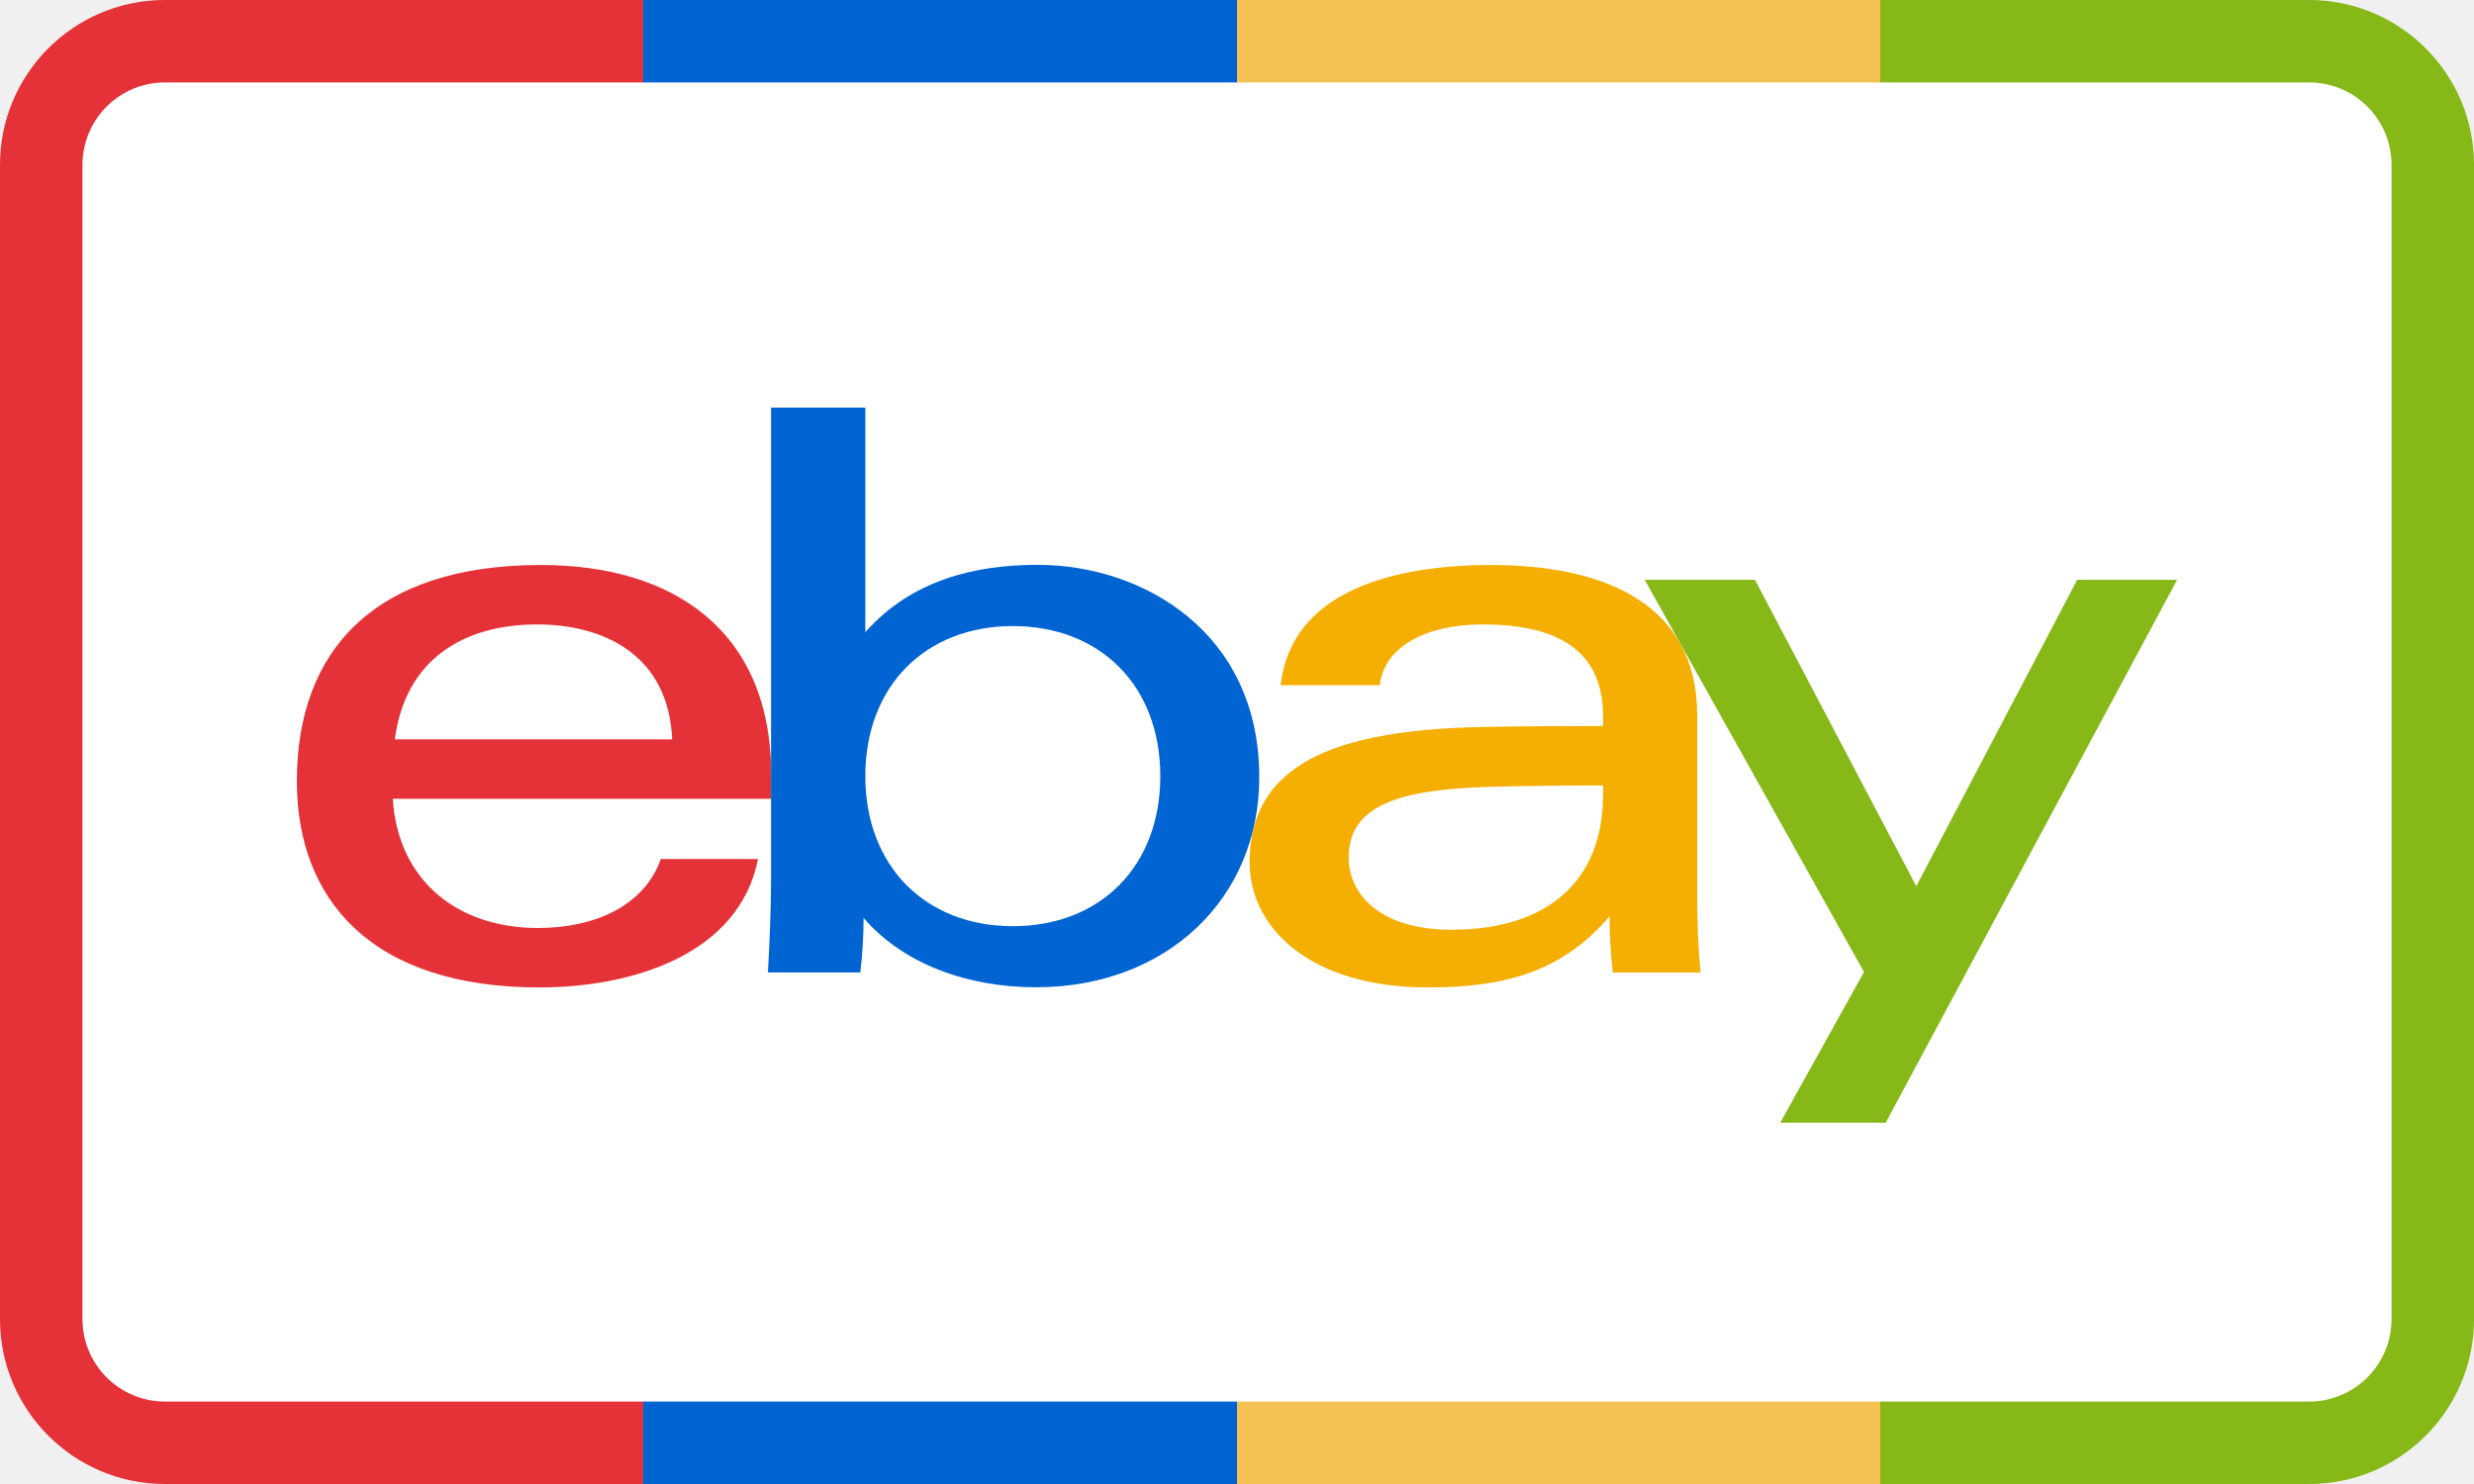
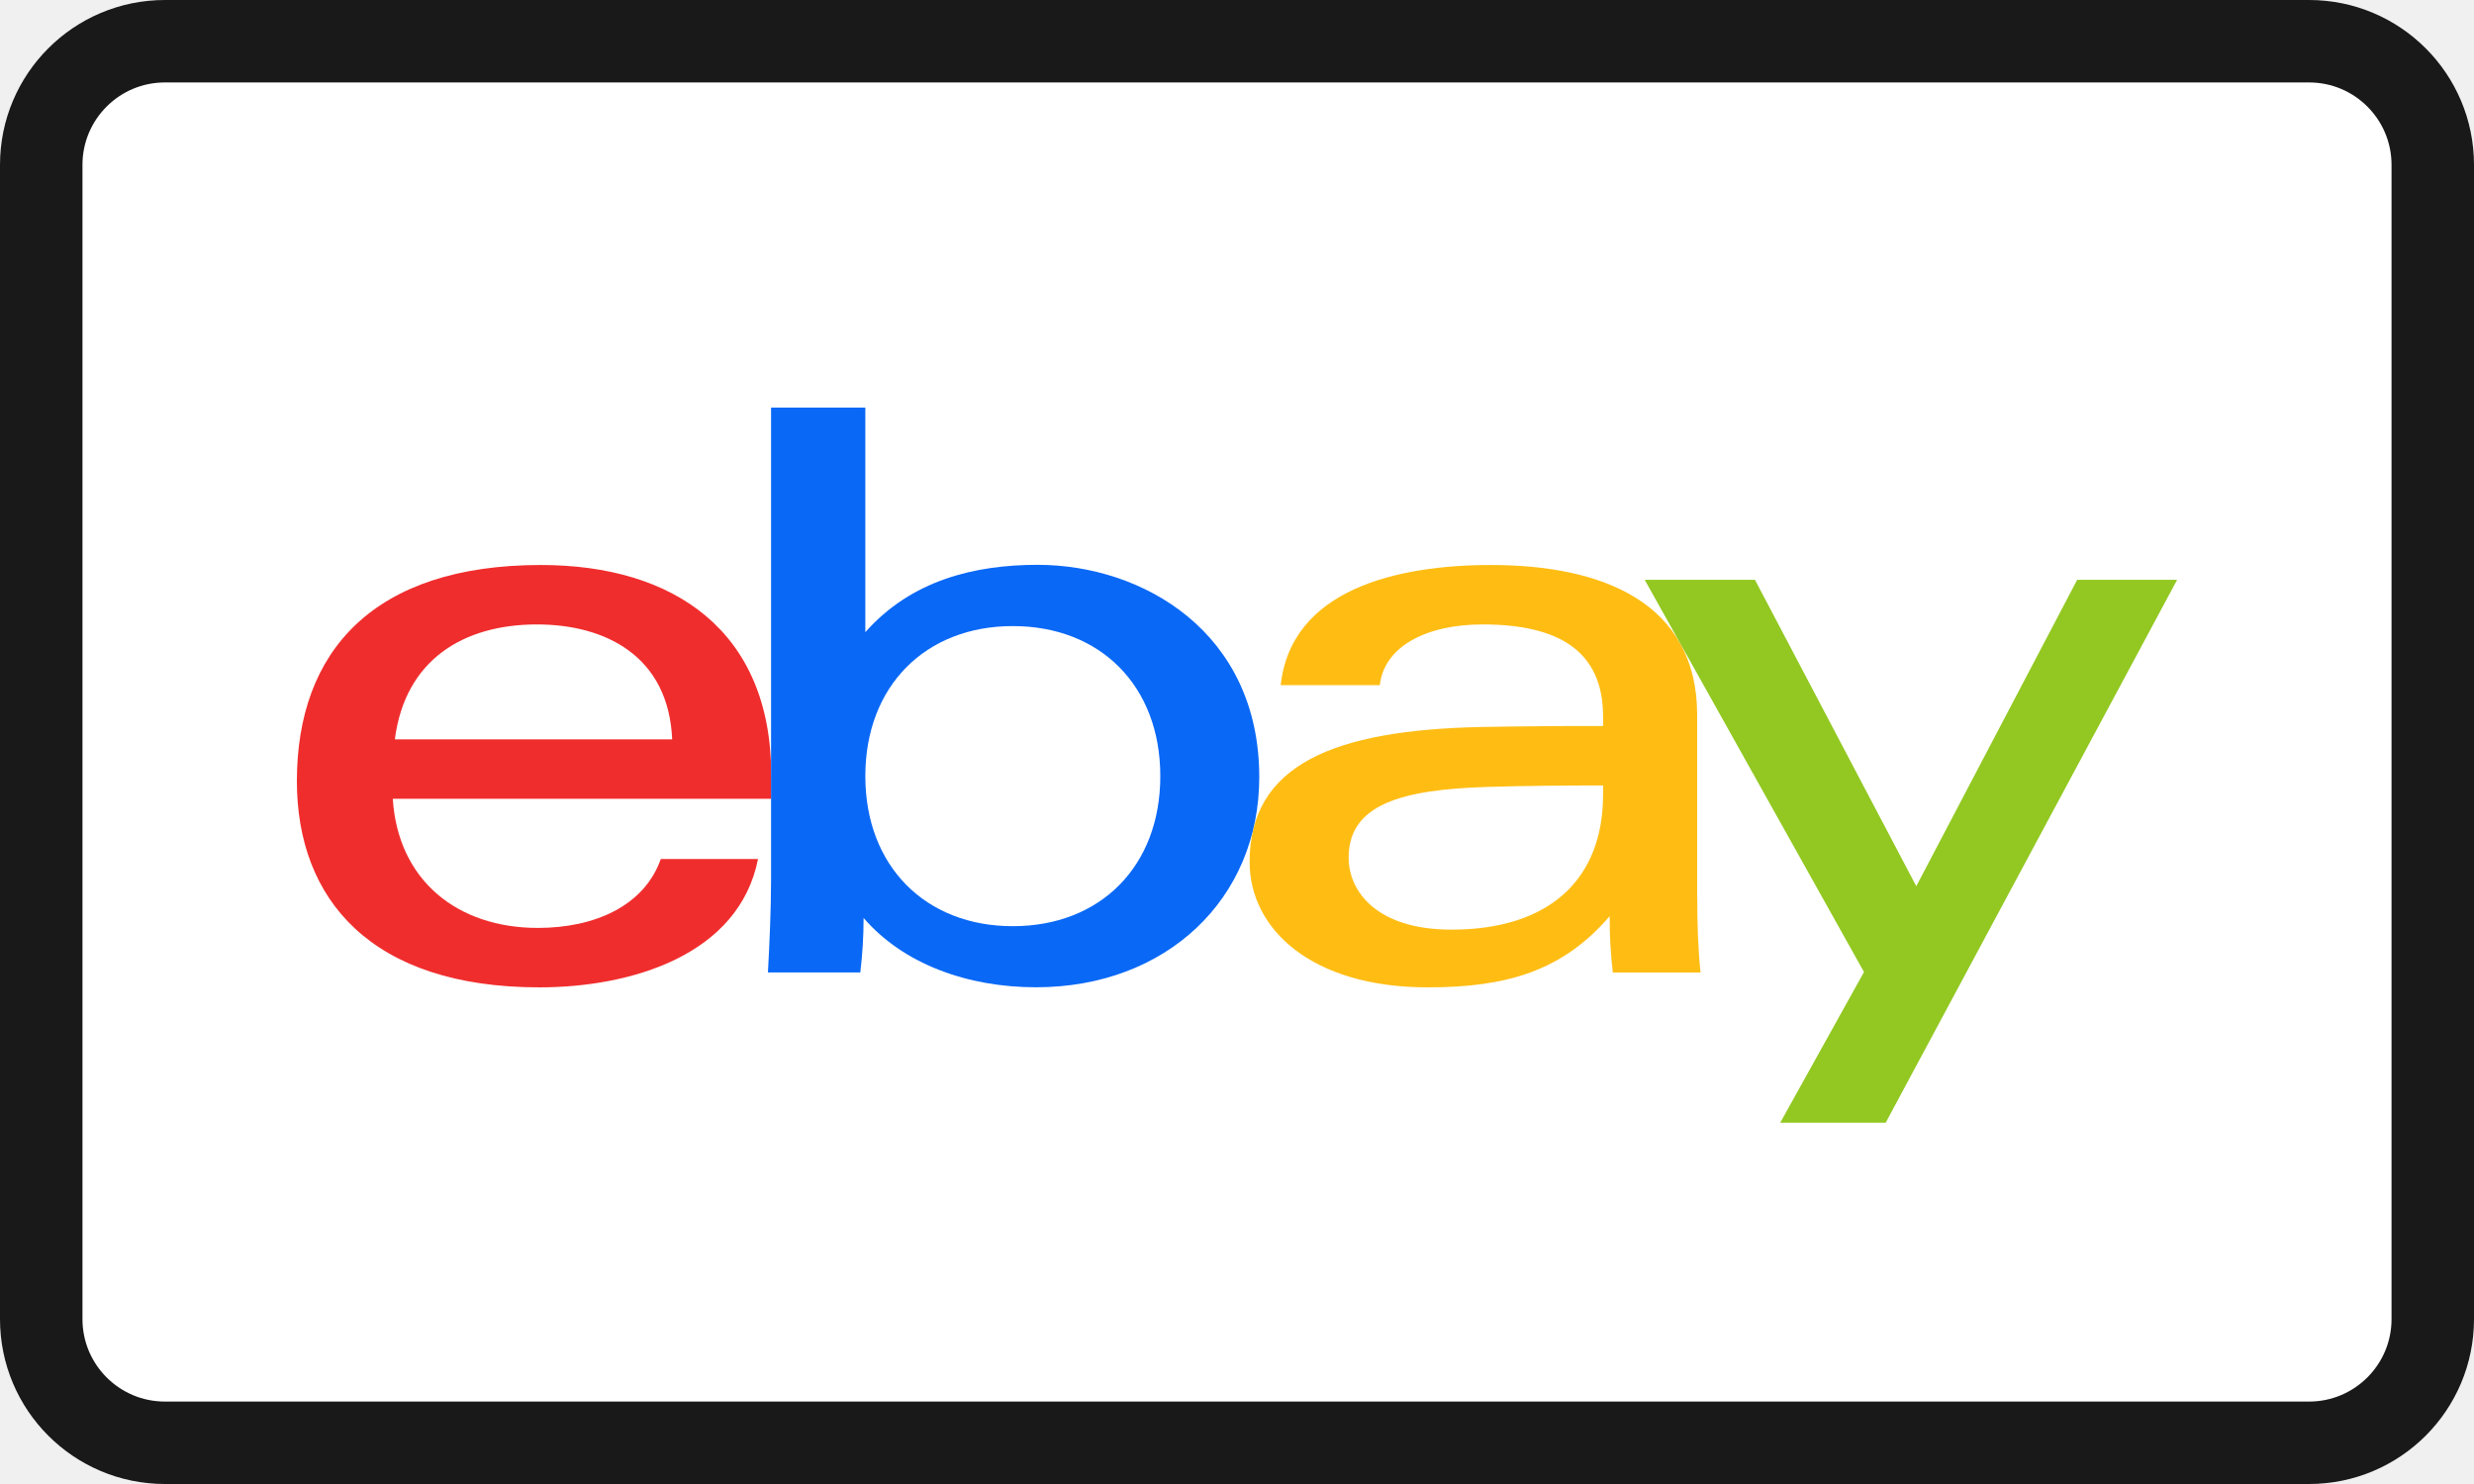
<svg xmlns="http://www.w3.org/2000/svg" viewBox="0 0 30 18">
-   <path d="M0 2a2 2 0 0 1 2-2h5.8v18H2a2 2 0 0 1-2-2V2Z" fill="#E53238" />
-   <path fill="#0064D2" d="M7.8 0H15v18H7.8z" />
-   <path d="M22.8 0H28a2 2 0 0 1 2 2v14a2 2 0 0 1-2 2h-5.2V0Z" fill="#86B817" />
-   <path fill="#F4C252" d="M15 0h7.8v18H15z" />
-   <rect x="1" y="1" width="28" height="16" rx="1" fill="#fff" />
-   <path fill-rule="evenodd" clip-rule="evenodd" d="M20.581 10.89a9 9 0 0 0 .04.907h-1.064a5.621 5.621 0 0 1-.038-.683c-.575.67-1.258.863-2.206.863-1.407 0-2.16-.706-2.16-1.522 0-1.181 1.024-1.598 2.802-1.637a71.46 71.46 0 0 1 1.484-.012v-.115c0-.791-.535-1.117-1.46-1.117-.688 0-1.195.27-1.247.737H15.53c.127-1.164 1.415-1.458 2.548-1.458 1.357 0 2.502.458 2.502 1.82v2.216Zm-2.547-1.345c-1.036.033-1.68.21-1.68.858 0 .419.352.874 1.246.874 1.199 0 1.839-.62 1.839-1.638v-.112c-.42 0-.939.004-1.405.018Z" fill="#F5AF02" />
-   <path fill-rule="evenodd" clip-rule="evenodd" d="M4.763 9.69c.062.984.777 1.566 1.76 1.566.682 0 1.288-.264 1.49-.837h1.179c-.23 1.163-1.531 1.558-2.652 1.558-2.037 0-2.94-1.065-2.94-2.502 0-1.58.934-2.622 2.959-2.622 1.612 0 2.793.8 2.793 2.548v.288H4.763Zm3.388-.722c-.044-1.014-.815-1.394-1.64-1.394-.889 0-1.599.427-1.723 1.394H8.15Z" fill="#E53238" />
-   <path fill-rule="evenodd" clip-rule="evenodd" d="M9.35 4.944h1.143v2.724c.56-.633 1.33-.817 2.09-.817 1.273 0 2.687.816 2.687 2.576 0 1.474-1.124 2.548-2.708 2.548-.829 0-1.61-.282-2.09-.841 0 .223-.014.448-.04.661h-1.12c.019-.344.038-.773.038-1.12v-5.73Zm2.931 6.29c1.062 0 1.789-.726 1.789-1.82 0-1.095-.727-1.82-1.789-1.82-1.056 0-1.788.725-1.788 1.82 0 1.094.732 1.82 1.788 1.82Z" fill="#0064D2" />
-   <path fill-rule="evenodd" clip-rule="evenodd" d="m26.4 7.033-3.534 6.585h-1.279l1.016-1.828-2.659-4.757h1.337l1.956 3.716 1.951-3.716H26.4Z" fill="#86B817" />
+   <rect x=".5" y=".5" width="29" height="17" rx="1.5" fill="#fff" stroke="#191919" />
+   <path fill-rule="evenodd" clip-rule="evenodd" d="M20.581 10.889c0 .315.01.627.04.907h-1.064a5.621 5.621 0 0 1-.038-.683c-.575.67-1.258.863-2.206.863-1.407 0-2.16-.705-2.16-1.521 0-1.182 1.024-1.599 2.802-1.637a75.47 75.47 0 0 1 1.484-.012V8.69c0-.791-.535-1.116-1.46-1.116-.688 0-1.195.27-1.247.736H15.53c.127-1.163 1.415-1.457 2.548-1.457 1.357 0 2.502.458 2.502 1.82v2.216Zm-2.547-1.344c-1.036.032-1.68.21-1.68.857 0 .42.352.874 1.246.874 1.199 0 1.839-.62 1.839-1.637v-.112c-.42 0-.939.003-1.405.018Z" fill="#FFBD14" />
+   <path fill-rule="evenodd" clip-rule="evenodd" d="M4.763 9.689c.062.984.777 1.566 1.76 1.566.682 0 1.288-.263 1.49-.836h1.179c-.23 1.163-1.531 1.557-2.652 1.557-2.037 0-2.94-1.065-2.94-2.501 0-1.581.934-2.622 2.959-2.622 1.612 0 2.793.8 2.793 2.548v.288H4.763Zm3.388-.721c-.044-1.015-.815-1.394-1.64-1.394-.889 0-1.599.427-1.723 1.394H8.15Z" fill="#F02D2D" />
+   <path fill-rule="evenodd" clip-rule="evenodd" d="M9.35 4.944h1.143v2.724c.56-.633 1.33-.817 2.09-.817 1.273 0 2.687.816 2.687 2.576 0 1.474-1.124 2.548-2.708 2.548-.829 0-1.61-.282-2.09-.841 0 .223-.014.448-.04.661h-1.12c.019-.344.038-.773.038-1.12v-5.73Zm2.931 6.29c1.062 0 1.789-.726 1.789-1.82 0-1.095-.727-1.82-1.789-1.82-1.056 0-1.788.725-1.788 1.82 0 1.094.732 1.82 1.788 1.82Z" fill="#0968F6" />
+   <path fill-rule="evenodd" clip-rule="evenodd" d="m26.4 7.033-3.534 6.585h-1.279l1.016-1.828-2.659-4.757h1.337l1.956 3.716 1.951-3.716H26.4Z" fill="#92C821" />
</svg>
